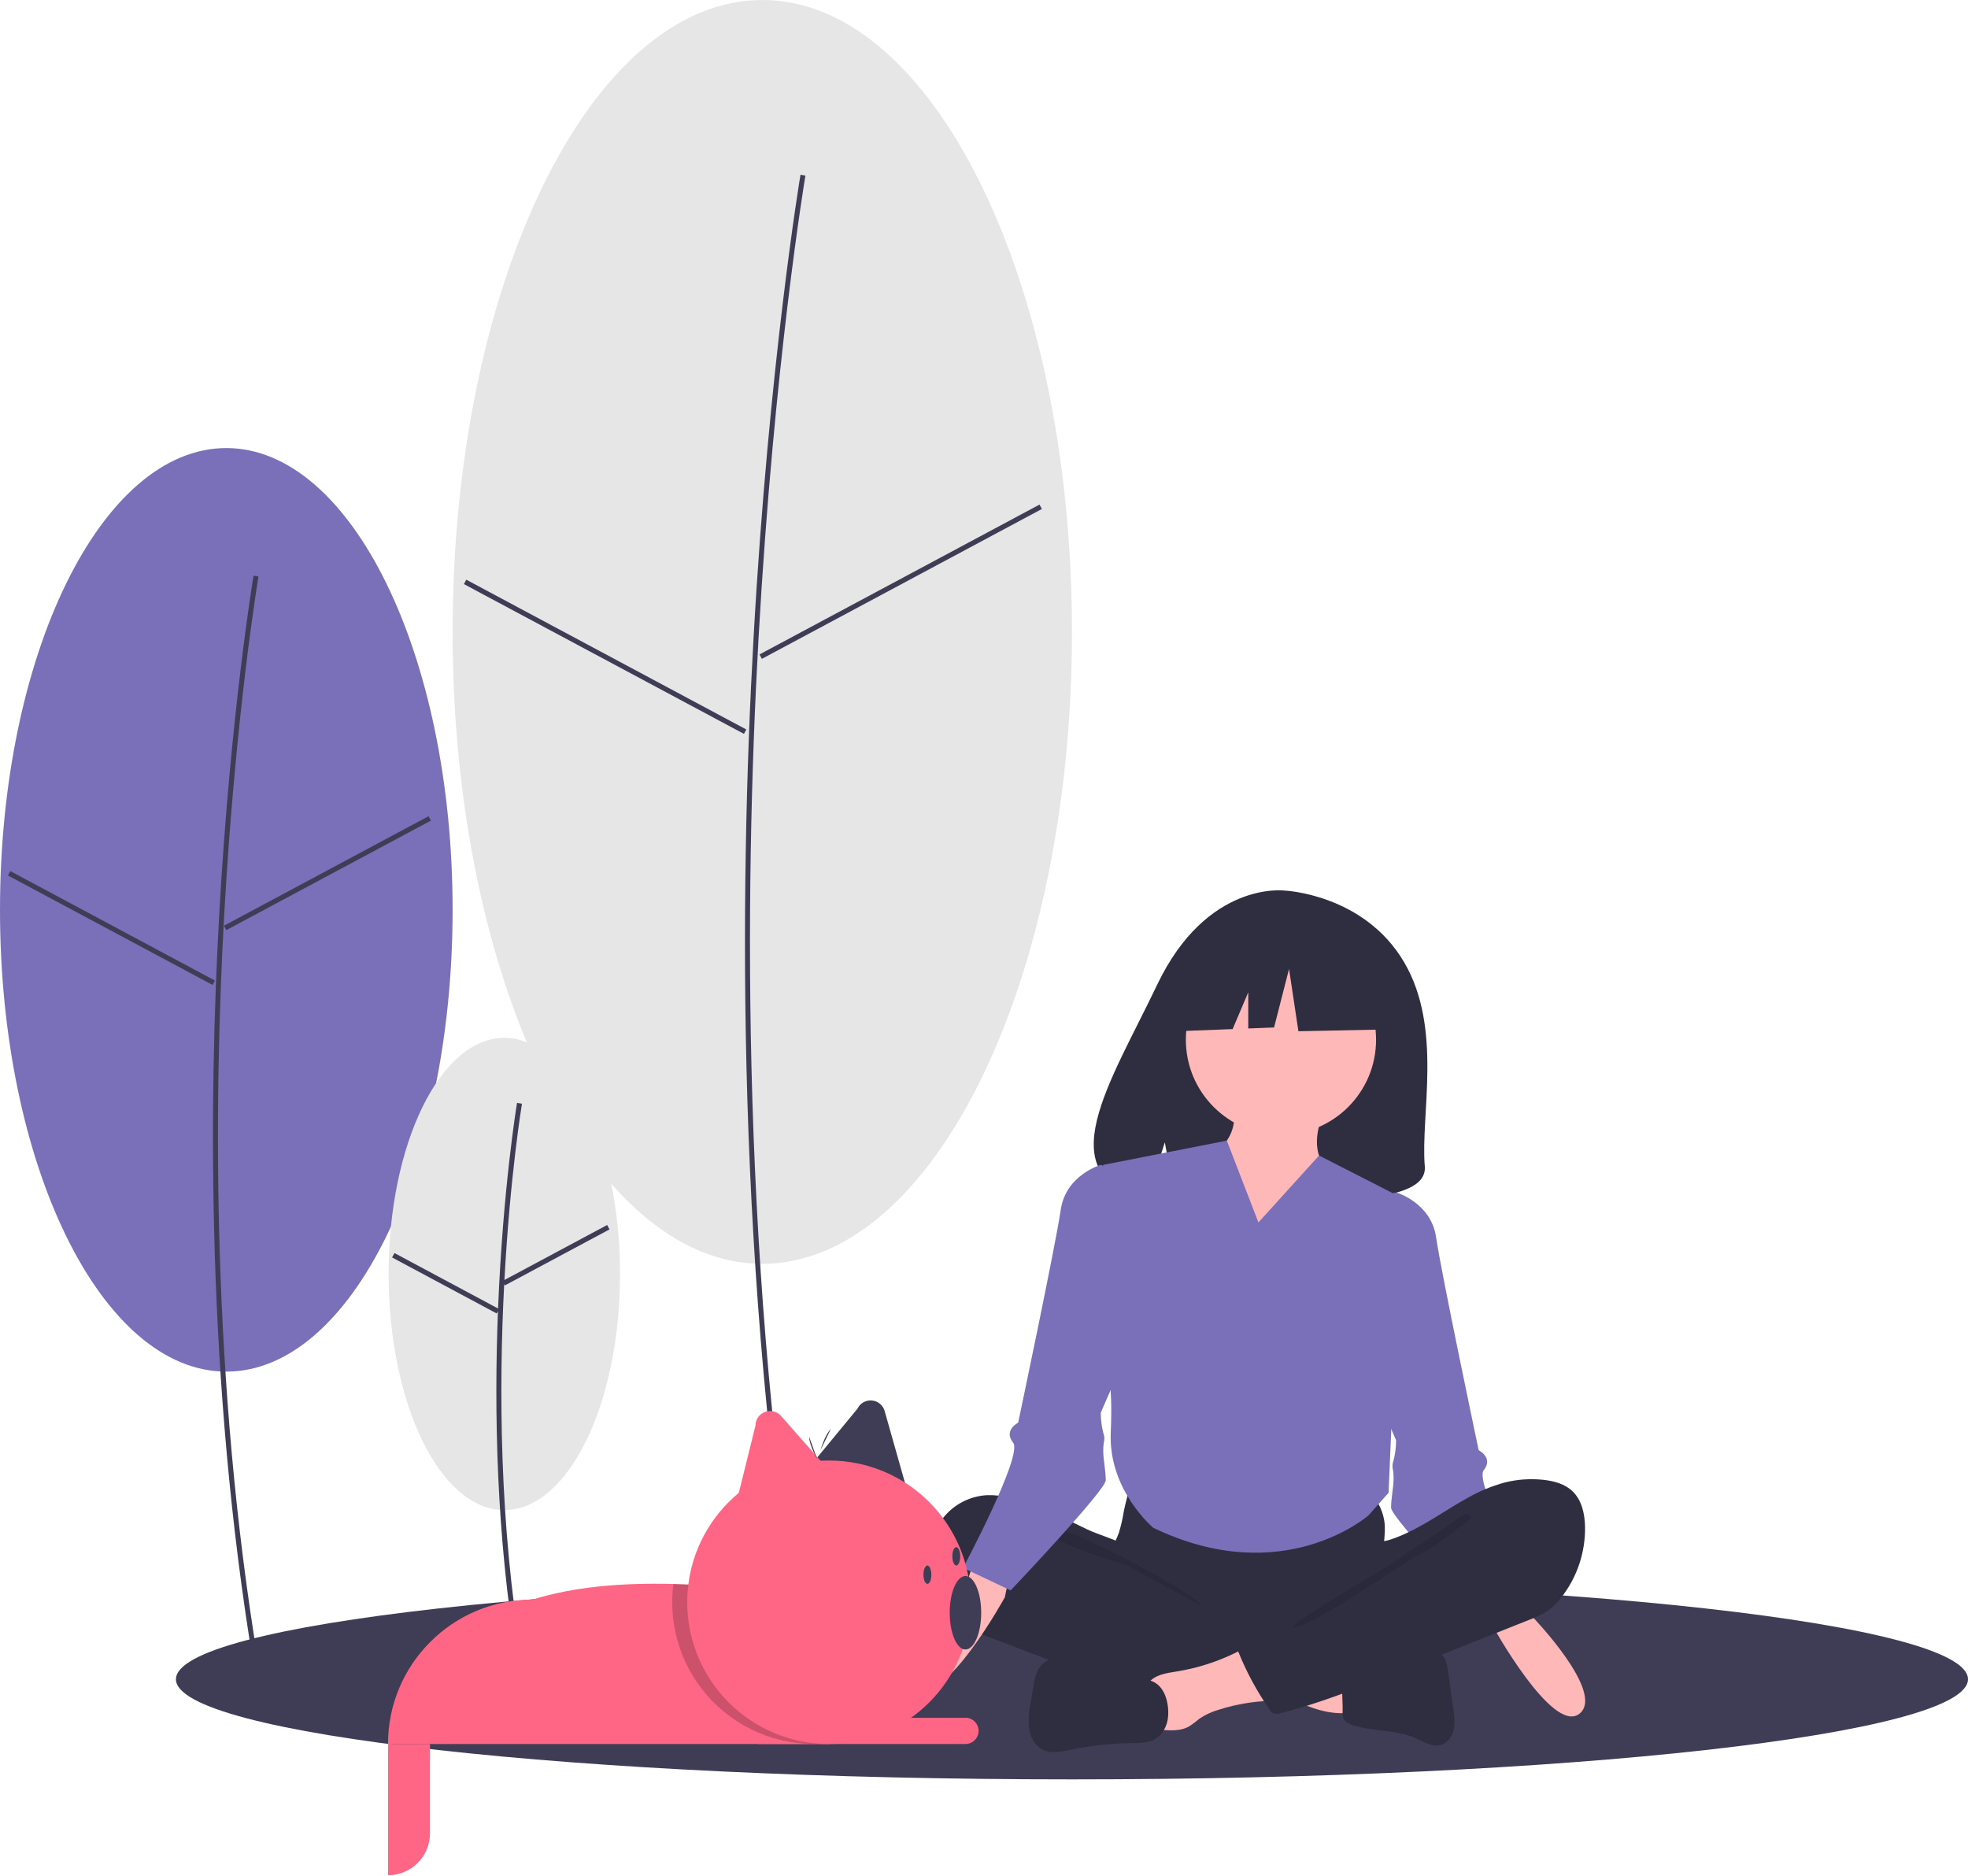
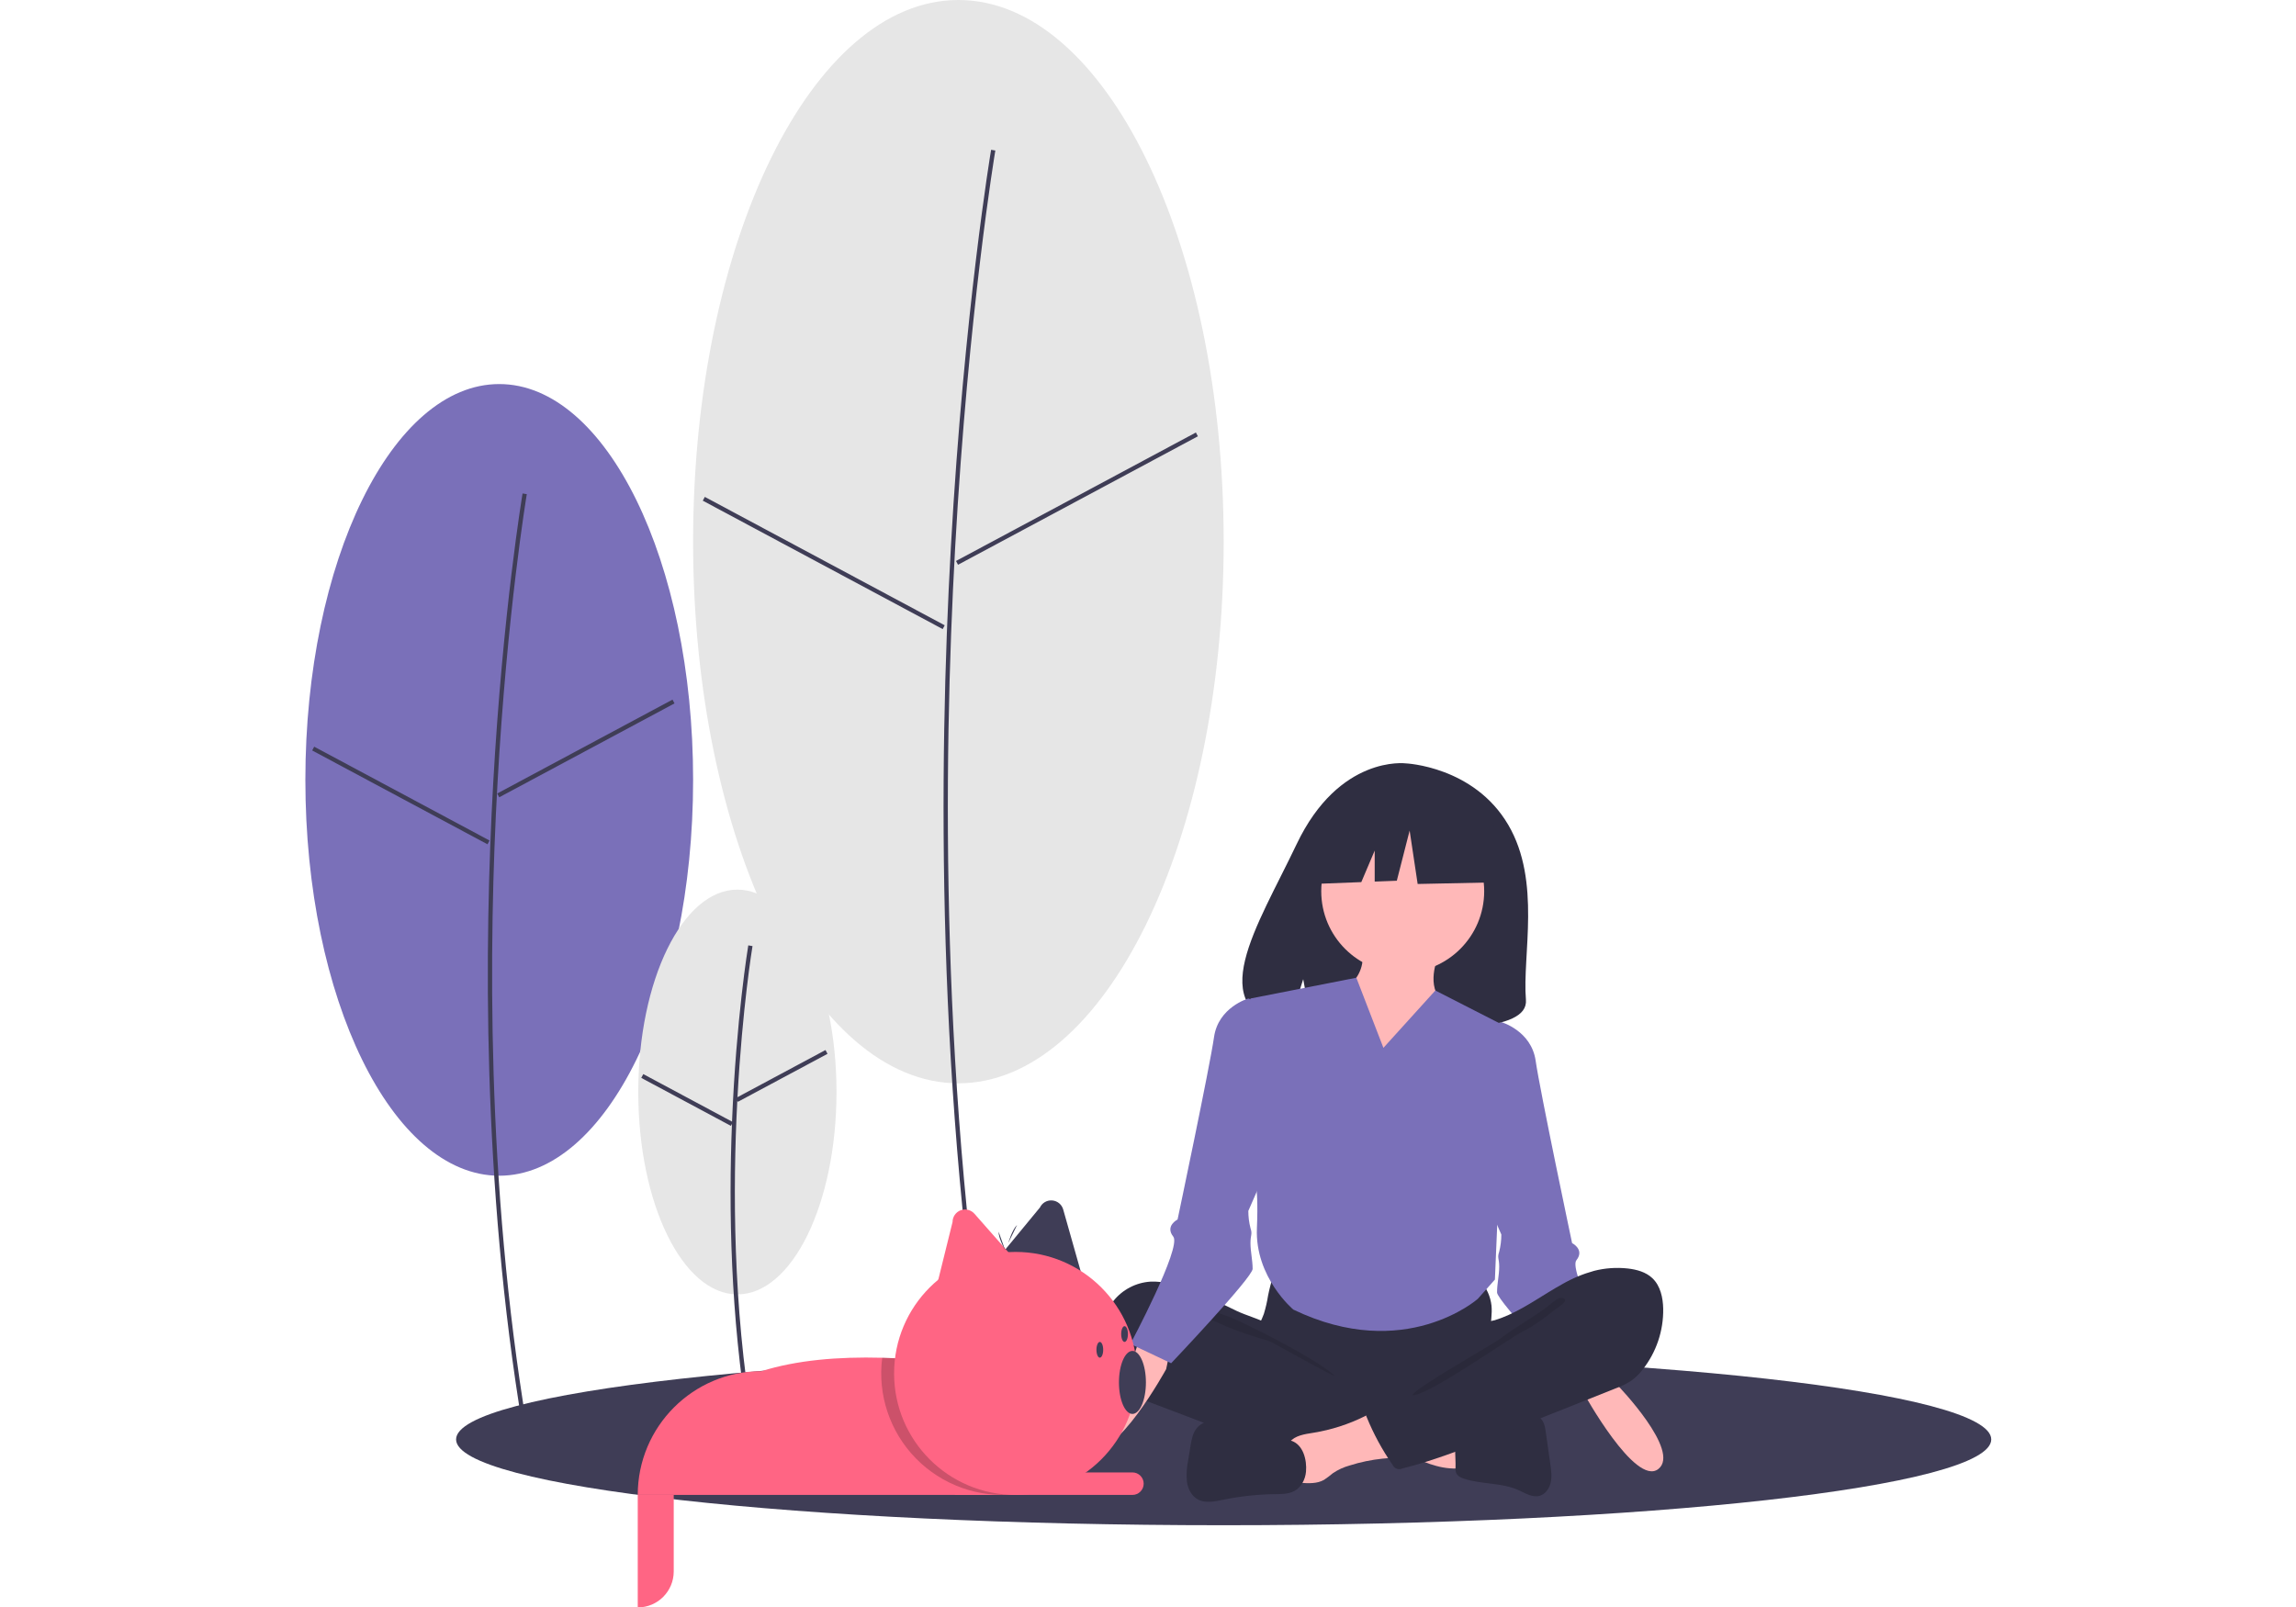
- <svg xmlns="http://www.w3.org/2000/svg" data-name="Layer 1" width="786.295" height="749.197" viewBox="0 0 786.295 749.197">
-   <ellipse cx="428.295" cy="670.89" rx="358" ry="40" fill="#3f3d56" />
-   <path d="M812.694,702.031l6.174,19.023s29.736,30.721,18.981,39.048-34.884-35.568-34.884-35.568l-4.447-21.476Z" transform="translate(-206.8527 -75.40145)" fill="#ffb8b8" />
-   <path d="M755.647,554.792l9-3s14,4,16,18,17,85,17,85,6,3,2,8,20,50,20,50l-19,9s-38-40-38-44,1-8,1-12-1-4,0-7a32.167,32.167,0,0,0,1-8l-7-16Z" transform="translate(-206.8527 -75.40145)" fill="#7a70b9" />
-   <ellipse cx="90.418" cy="363.498" rx="90.418" ry="184.489" fill="#7a70b9" />
-   <path d="M296.44,440.813c4.51-80.307,13.598-134.551,13.689-135.09l-1.972-.334c-.091.539-9.195,54.871-13.712,135.281-4.169,74.214-5.175,186.467,13.712,299.786l1.973-.328C291.275,627.001,292.279,514.918,296.44,440.813Z" transform="translate(-206.8527 -75.40145)" fill="#3f3d56" />
-   <rect x="291.316" y="423.245" width="92.725" height="2" transform="translate(-367.0872 134.1508) rotate(-28.1569)" fill="#3f3d56" />
-   <rect x="250.382" y="399.802" width="2" height="92.725" transform="translate(-467.4565 381.993) rotate(-61.8584)" fill="#3f3d56" />
-   <ellipse cx="304.565" cy="252.458" rx="123.73" ry="252.458" fill="#e6e6e6" />
-   <path d="M509.915,330.446c6.173-109.911,18.611-184.152,18.736-184.889l-1.972-.334c-.125.738-12.579,75.065-18.759,185.08-5.705,101.538-7.081,255.118,18.759,410.153l1.973-.328C502.844,585.284,504.218,431.875,509.915,330.446Z" transform="translate(-206.8527 -75.40145)" fill="#3f3d56" />
-   <rect x="503.27" y="306.806" width="126.887" height="2" transform="translate(-285.037 228.4522) rotate(-28.1571)" fill="#3f3d56" />
-   <rect x="447.623" y="274.358" width="2" height="126.887" transform="translate(-267.6919 498.664) rotate(-61.8584)" fill="#3f3d56" />
-   <ellipse cx="201.491" cy="508.968" rx="46.229" ry="94.325" fill="#e6e6e6" />
-   <path d="M408.303,588.433l.274.512,41.798-22.372-.943-1.764-41.041,21.967c2.271-41.801,6.916-69.863,7.01-70.415l-1.972-.334c-.102.603-5.621,33.927-7.58,82.145L364.455,576.016,363.512,577.78,405.309,600.152l.499-.933c-1.567,39.797-.689,89.56,7.62,139.41l1.973-.328C406.342,683.949,406.143,629.699,408.303,588.433Z" transform="translate(-206.8527 -75.40145)" fill="#3f3d56" />
-   <path d="M767.884,459.866c-16.074-27.395-47.876-28.672-47.876-28.672s-30.989-3.997-50.868,37.726c-18.529,38.89-44.101,76.439-4.117,85.543l7.222-22.674,4.473,24.362a155.111,155.111,0,0,0,17.108.295c42.82-1.394,83.599.408,82.286-15.091C774.367,520.752,783.35,486.226,767.884,459.866Z" transform="translate(-206.8527 -75.40145)" fill="#2f2e41" />
-   <path d="M655.842,679.301a61.24,61.24,0,0,1-1.949,8.463c-.956,2.712-2.432,5.22-3.307,7.96-2.787,8.734,1.077,18.472,7.247,25.213a40.722,40.722,0,0,0,19.887,11.911c5.566,1.412,11.354,1.615,17.091,1.812,15.885.543,32.178,1.029,47.229-4.12a81.72,81.72,0,0,0,13.722-6.288,10.287,10.287,0,0,0,3.56-2.828c1.148-1.649,1.295-3.786,1.285-5.801-.034-6.792-1.399-13.55-1.075-20.334.18-3.758.877-7.513.534-11.259a20.71,20.71,0,0,0-15.738-17.892c-4.27-.925-8.698-.421-13.046.001a329.789,329.789,0,0,1-33.951,1.531c-11.582-.075-23.093-1.858-34.617-2.044-3.408-.055-3.339,1.005-4.424,4.332A81.605,81.605,0,0,0,655.842,679.301Z" transform="translate(-206.8527 -75.40145)" fill="#2f2e41" />
-   <path d="M610.552,673.78a33.989,33.989,0,0,0-9.533-1.022,24.06,24.06,0,0,0-17.379,9.114,24.491,24.491,0,0,0-4.711,19.177,40.533,40.533,0,0,0,3.777,10.412c2.528,5.175,5.56,10.338,10.241,13.655a39.737,39.737,0,0,0,9.038,4.339l24.65,9.367c3.626,1.378,7.253,2.756,10.915,4.034a211.899,211.899,0,0,0,57.013,11.432c5.919.356,11.928.454,17.702-.905a5.749,5.749,0,0,0,3.625-1.976,6.302,6.302,0,0,0,.81-2.699l1.517-10.711a9.047,9.047,0,0,0-.129-4.515c-.695-1.8-2.437-2.932-4.097-3.895-16.206-9.388-35.128-14.568-48.769-27.453-3.211-3.033-5.899-7.842-9.8-9.902-4.424-2.337-9.635-3.67-14.208-5.823C631.217,681.702,621.387,676.293,610.552,673.78Z" transform="translate(-206.8527 -75.40145)" fill="#2f2e41" />
-   <path d="M635.162,688.22c8.713,2.754,45.498,21.832,51.804,28.493-.845.307-29.52-15.902-30.381-16.162-7.821-2.368-15.686-4.751-23.114-8.216-1.494-.697-9.707-3.973-9.335-5.875C624.555,684.314,633.615,687.731,635.162,688.22Z" transform="translate(-206.8527 -75.40145)" opacity="0.1" />
-   <path d="M743.86,759.842a2.034,2.034,0,0,0,1.381-.41,2.165,2.165,0,0,0,.432-1.603l-.041-14.592c-4.16-1.999-8.813-2.64-13.381-3.256L710.94,737.108c.49.066-3.332,9.258-2.746,10.486,1.033,2.163,8.926,4.08,11.153,5.101C727.091,756.245,735.138,760.148,743.86,759.842Z" transform="translate(-206.8527 -75.40145)" fill="#ffb8b8" />
-   <path d="M676.996,743.187c-4.024.646-8.515,1.218-11.121,4.377-3.305,4.006-1.898,9.979-.321,14.942a6.454,6.454,0,0,0,1.371,2.719c1.076,1.071,2.724,1.227,4.233,1.324,3.67.234,7.575.418,10.781-1.398a47.284,47.284,0,0,0,4.188-3.14,26.743,26.743,0,0,1,7.7-3.551,77.279,77.279,0,0,1,15.456-3.213,23.853,23.853,0,0,0,6.089-1.083,6.774,6.774,0,0,0,4.288-4.199c.743-2.652-.785-5.355-2.251-7.681-1.825-2.897-3.759-5.947-6.481-8.08-3.971-3.111-5.935-.723-9.935,1.268A83.779,83.779,0,0,1,676.996,743.187Z" transform="translate(-206.8527 -75.40145)" fill="#ffb8b8" />
-   <path d="M666.481,746.842l-25.549-7.617a33.562,33.562,0,0,0-9.508-1.858c-3.24.002-6.63,1.074-8.732,3.562-1.981,2.345-2.548,5.551-3.042,8.591l-1.057,6.504a32.945,32.945,0,0,0-.592,9.988c.483,3.314,2.16,6.625,5.076,8.229,3.536,1.946,7.869.995,11.815.182a127.567,127.567,0,0,1,24.212-2.619c3.058-.037,6.266.002,8.968-1.443,3.212-1.717,5.134-5.348,5.464-9C674.039,755.806,672.203,748.548,666.481,746.842Z" transform="translate(-206.8527 -75.40145)" fill="#2f2e41" />
-   <path d="M753.903,740.205c3.312-.586,6.235-2.484,9.409-3.605,4.467-1.577,9.308-1.577,14.041-1.56,1.737.006,3.588.046,5.034,1.017,2.085,1.4,2.619,4.202,2.974,6.702l2.139,15.088c.402,2.838.802,5.752.175,8.548s-2.517,5.492-5.268,6.213c-3.341.876-6.616-1.277-9.771-2.691-7.884-3.534-17.049-2.631-25.27-5.273-1.526-.49-3.16-1.24-3.782-2.728a6.257,6.257,0,0,1-.294-2.607c.141-4.85-.873-11.472.574-16.107C745.165,739.034,750.206,740.205,753.903,740.205Z" transform="translate(-206.8527 -75.40145)" fill="#2f2e41" />
-   <path d="M807.971,667.707A43.998,43.998,0,0,1,823.6,666.63c4.178.464,8.483,1.637,11.534,4.554,3.713,3.55,4.906,9.041,5.006,14.201a44.614,44.614,0,0,1-9.56,28.335,25.588,25.588,0,0,1-5.466,5.307,35.846,35.846,0,0,1-7.112,3.457L762.798,744.446c-14.523,5.778-29.097,11.572-44.245,15.381a3.436,3.436,0,0,1-4.64-1.697,115.669,115.669,0,0,1-12.099-22.324,2.018,2.018,0,0,1-.156-1.672,1.984,1.984,0,0,1,.815-.7l39.046-22.629a39.471,39.471,0,0,0,7.947-5.523,19.897,19.897,0,0,0,4.08-5.73c.809-1.705.885-5.729,1.919-6.989,1.012-1.234,4.475-1.332,6.074-1.818a54.821,54.821,0,0,0,6.612-2.521c8.734-3.941,16.512-9.668,24.885-14.282A63.547,63.547,0,0,1,807.971,667.707Z" transform="translate(-206.8527 -75.40145)" fill="#2f2e41" />
-   <path d="M785.835,684.606c-6.708,5.082-15.394,9.753-22.043,14.969-2.269,1.78-40.095,23.23-40.63,26.079,6.203,1.054,45.715-26.827,51.368-29.609s10.664-6.705,15.63-10.6c1.265-.992,6.629-3.976,2.996-5.085C791.11,679.737,787.346,683.59,785.835,684.606Z" transform="translate(-206.8527 -75.40145)" opacity="0.1" />
-   <circle cx="511.795" cy="415.39" r="38" fill="#ffb8b8" />
-   <path d="M734.647,522.792s-6,15,5,21-34,54-34,54l-20-58s17-6,14-22Z" transform="translate(-206.8527 -75.40145)" fill="#ffb8b8" />
-   <path d="M709.647,563.792l24.218-26.736,32.782,16.736-5,118-8,9s-34,30-86,5c0,0-18-15-17-38s-2-26-2-26l-1-81,49.371-9.688Z" transform="translate(-206.8527 -75.40145)" fill="#7a70b9" />
-   <path d="M598.6,691.031l-6.174,19.023S562.69,740.775,573.445,749.102s34.884-35.568,34.884-35.568l4.447-21.476Z" transform="translate(-206.8527 -75.40145)" fill="#ffb8b8" />
-   <path d="M655.647,543.792l-9-3s-14,4-16,18-17,85-17,85-6,3-2,8-20,50-20,50l19,9s38-40,38-44-1-8-1-12,1-4,0-7a32.167,32.167,0,0,1-1-8l7-16Z" transform="translate(-206.8527 -75.40145)" fill="#7a70b9" />
-   <polygon points="553.925 381.823 522.506 365.224 479.119 372.014 470.142 412.005 492.488 411.138 498.73 396.446 498.73 410.895 509.041 410.495 515.026 387.105 518.766 412.005 555.421 411.25 553.925 381.823" fill="#2f2e41" />
-   <path d="M538.057,714.482v57.68h-176.18a57.683,57.683,0,0,1,57.68-57.68c16.52-5.15,35.62-6.79,56.34-6.25C495.447,708.732,516.437,711.182,538.057,714.482Z" transform="translate(-206.8527 -75.40145)" fill="#ff6584" />
-   <path d="M306.037,684.178h82.847a5.244,5.244,0,0,1,5.244,5.244v0a5.244,5.244,0,0,1-5.244,5.244H306.037a0,0,0,0,1,0,0v-10.487A0,0,0,0,1,306.037,684.178Z" fill="#3f3d56" />
-   <path d="M527.238,665.12l22.206-26.918a5.829,5.829,0,0,1,10.865.931l8.757,30.918Z" transform="translate(-206.8527 -75.40145)" fill="#3f3d56" />
-   <path d="M500.305,678.829l8.39-33.872a5.829,5.829,0,0,1,10.2-3.857l21.261,24.096Z" transform="translate(-206.8527 -75.40145)" fill="#ff6584" />
-   <path d="M155.024,696.762h16.779a0,0,0,0,1,0,0v35.656a16.779,16.779,0,0,1-16.779,16.779h0a0,0,0,0,1,0,0V696.762A0,0,0,0,1,155.024,696.762Z" fill="#ff6584" />
-   <path d="M302.891,686.275h82.847a5.244,5.244,0,0,1,5.244,5.244v0a5.244,5.244,0,0,1-5.244,5.244H302.891a0,0,0,0,1,0,0V686.275A0,0,0,0,1,302.891,686.275Z" fill="#ff6584" />
-   <path d="M538.057,714.482v57.36a56.645,56.645,0,0,1-62.16-63.61C495.447,708.732,516.437,711.182,538.057,714.482Z" transform="translate(-206.8527 -75.40145)" opacity="0.2" />
-   <circle cx="331.206" cy="640.132" r="56.63" fill="#ff6584" />
-   <ellipse cx="385.738" cy="644.327" rx="6.292" ry="14.682" fill="#3f3d56" />
-   <ellipse cx="370.532" cy="629.121" rx="1.573" ry="3.67" fill="#3f3d56" />
-   <ellipse cx="382.068" cy="621.78" rx="1.573" ry="3.67" fill="#3f3d56" />
-   <path d="M533.307,658.273s-3.147-5.475-3.147-8.815" transform="translate(-206.8527 -75.40145)" fill="#3f3d56" />
-   <path d="M534.692,654.732s1.715-6.078,4.103-8.413" transform="translate(-206.8527 -75.40145)" fill="#3f3d56" />
+ <svg xmlns="http://www.w3.org/2000/svg" xmlns:xlink="http://www.w3.org/1999/xlink" width="500px" height="350px" viewBox="0 0 367 350" version="1.1">
+   <defs>
+     <filter id="alpha" filterUnits="objectBoundingBox" x="0%" y="0%" width="100%" height="100%">
+       <feColorMatrix type="matrix" in="SourceGraphic" values="0 0 0 0 1 0 0 0 0 1 0 0 0 0 1 0 0 0 1 0" />
+     </filter>
+     <mask id="mask0">
+       <g filter="url(#alpha)">
+         <rect x="0" y="0" width="367" height="350" style="fill:rgb(0%,0%,0%);fill-opacity:0.102;stroke:none;" />
+       </g>
+     </mask>
+     <clipPath id="clip1">
+       <rect x="0" y="0" width="367" height="350" />
+     </clipPath>
+     <g id="surface5" clip-path="url(#clip1)">
+       <path style=" stroke:none;fill-rule:nonzero;fill:rgb(0%,0%,0%);fill-opacity:1;" d="M 199.988 286.363 C 204.055 287.652 221.23 296.566 224.176 299.68 C 223.781 299.82 210.391 292.246 209.988 292.125 C 206.336 291.02 202.664 289.906 199.195 288.285 C 198.5 287.961 194.664 286.43 194.84 285.543 C 195.035 284.539 199.266 286.137 199.988 286.363 Z M 199.988 286.363 " />
+     </g>
+     <mask id="mask1">
+       <g filter="url(#alpha)">
+         <rect x="0" y="0" width="367" height="350" style="fill:rgb(0%,0%,0%);fill-opacity:0.102;stroke:none;" />
+       </g>
+     </mask>
+     <clipPath id="clip2">
+       <rect x="0" y="0" width="367" height="350" />
+     </clipPath>
+     <g id="surface8" clip-path="url(#clip2)">
+       <path style=" stroke:none;fill-rule:nonzero;fill:rgb(0%,0%,0%);fill-opacity:1;" d="M 270.34 284.676 C 267.207 287.051 263.152 289.234 260.047 291.672 C 258.988 292.5 241.324 302.523 241.074 303.855 C 243.973 304.348 262.422 291.32 265.062 290.02 C 267.699 288.723 270.039 286.887 272.359 285.066 C 272.949 284.605 275.453 283.211 273.758 282.691 C 272.801 282.398 271.043 284.199 270.34 284.676 Z M 270.34 284.676 " />
+     </g>
+     <mask id="mask2">
+       <g filter="url(#alpha)">
+         <rect x="0" y="0" width="367" height="350" style="fill:rgb(0%,0%,0%);fill-opacity:0.2;stroke:none;" />
+       </g>
+     </mask>
+     <clipPath id="clip3">
+       <rect x="0" y="0" width="367" height="350" />
+     </clipPath>
+     <g id="surface11" clip-path="url(#clip3)">
+       <path style=" stroke:none;fill-rule:nonzero;fill:rgb(0%,0%,0%);fill-opacity:1;" d="M 154.645 298.637 L 154.645 325.438 C 146.594 326.297 138.594 323.414 132.934 317.617 C 127.277 311.82 124.582 303.75 125.621 295.715 C 134.75 295.949 144.551 297.094 154.645 298.637 Z M 154.645 298.637 " />
+     </g>
+   </defs>
+   <g id="surface1">
+     <path style=" stroke:none;fill-rule:nonzero;fill:rgb(24.706%,23.922%,33.725%);fill-opacity:1;" d="M 367.137 313.5 C 367.137 303.176 292.297 294.809 199.98 294.809 C 107.66 294.809 32.82 303.176 32.82 313.5 C 32.82 323.824 107.66 332.191 199.98 332.191 C 292.297 332.191 367.137 323.824 367.137 313.5 Z M 367.137 313.5 " />
+     <path style=" stroke:none;fill-rule:nonzero;fill:rgb(100%,72.157%,72.157%);fill-opacity:1;" d="M 282.879 292.816 L 285.762 301.707 C 285.762 301.707 299.648 316.062 294.625 319.953 C 289.605 323.844 278.336 303.332 278.336 303.332 L 276.262 293.297 Z M 282.879 292.816 " />
+     <path style=" stroke:none;fill-rule:nonzero;fill:rgb(47.843%,43.922%,72.549%);fill-opacity:1;" d="M 256.242 224.016 L 260.445 222.613 C 260.445 222.613 266.984 224.48 267.918 231.023 C 268.852 237.566 275.855 270.742 275.855 270.742 C 275.855 270.742 278.656 272.145 276.789 274.48 C 274.922 276.816 286.125 297.848 286.125 297.848 L 277.254 302.051 C 277.254 302.051 259.512 283.359 259.512 281.492 C 259.512 279.621 259.98 277.754 259.98 275.883 C 259.98 274.016 259.512 274.016 259.98 272.613 C 260.289 271.391 260.449 270.133 260.445 268.875 L 257.176 261.398 Z M 256.242 224.016 " />
+     <path style=" stroke:none;fill-rule:nonzero;fill:rgb(47.843%,43.922%,72.549%);fill-opacity:1;" d="M 84.438 169.859 C 84.438 122.246 65.535 83.648 42.219 83.648 C 18.902 83.648 0 122.246 0 169.859 C 0 217.473 18.902 256.07 42.219 256.07 C 65.535 256.07 84.438 217.473 84.438 169.859 Z M 84.438 169.859 " />
+     <path style=" stroke:none;fill-rule:nonzero;fill:rgb(24.706%,23.922%,33.725%);fill-opacity:1;" d="M 41.832 170.754 C 43.938 133.227 48.18 107.879 48.223 107.625 L 47.301 107.473 C 47.258 107.723 43.008 133.109 40.898 170.688 C 38.953 205.367 38.484 257.82 47.301 310.773 L 48.223 310.621 C 39.418 257.758 39.887 205.383 41.832 170.754 Z M 41.832 170.754 " />
+     <path style=" stroke:none;fill-rule:nonzero;fill:rgb(24.706%,23.922%,33.725%);fill-opacity:1;" d="M 41.781 172.82 L 79.949 152.375 L 80.391 153.199 L 42.219 173.645 Z M 41.781 172.82 " />
+     <path style=" stroke:none;fill-rule:nonzero;fill:rgb(24.706%,23.922%,33.725%);fill-opacity:1;" d="M 1.484 163.449 L 1.922 162.625 L 40.102 183.059 L 39.66 183.883 Z M 1.484 163.449 " />
+     <path style=" stroke:none;fill-rule:nonzero;fill:rgb(90.196%,90.196%,90.196%);fill-opacity:1;" d="M 199.98 117.973 C 199.98 52.816 174.113 0 142.207 0 C 110.301 0 84.438 52.816 84.438 117.973 C 84.438 183.125 110.301 235.941 142.207 235.941 C 174.113 235.941 199.98 183.125 199.98 117.973 Z M 199.98 117.973 " />
+     <path style=" stroke:none;fill-rule:nonzero;fill:rgb(24.706%,23.922%,33.725%);fill-opacity:1;" d="M 141.508 119.18 C 144.387 67.82 150.195 33.129 150.254 32.781 L 149.332 32.625 C 149.273 32.973 143.461 67.703 140.574 119.113 C 137.91 166.559 137.27 238.328 149.332 310.773 L 150.254 310.621 C 138.203 238.262 138.848 166.578 141.508 119.18 Z M 141.508 119.18 " />
+     <path style=" stroke:none;fill-rule:nonzero;fill:rgb(24.706%,23.922%,33.725%);fill-opacity:1;" d="M 141.688 122.18 L 193.926 94.199 L 194.363 95.023 L 142.129 123.004 Z M 141.688 122.18 " />
+     <path style=" stroke:none;fill-rule:nonzero;fill:rgb(24.706%,23.922%,33.725%);fill-opacity:1;" d="M 86.547 109.047 L 86.988 108.223 L 139.23 136.188 L 138.789 137.012 Z M 86.547 109.047 " />
+     <path style=" stroke:none;fill-rule:nonzero;fill:rgb(90.196%,90.196%,90.196%);fill-opacity:1;" d="M 115.664 237.836 C 115.664 213.492 106 193.758 94.082 193.758 C 82.16 193.758 72.496 213.492 72.496 237.836 C 72.496 262.18 82.16 281.914 94.082 281.914 C 106 281.914 115.664 262.18 115.664 237.836 Z M 115.664 237.836 " />
+     <path style=" stroke:none;fill-rule:nonzero;fill:rgb(24.706%,23.922%,33.725%);fill-opacity:1;" d="M 94.062 239.734 L 94.188 239.973 L 113.707 229.52 L 113.266 228.695 L 94.102 238.961 C 95.164 219.426 97.332 206.312 97.375 206.055 L 96.453 205.898 C 96.406 206.184 93.828 221.754 92.914 244.285 L 73.586 233.934 L 73.148 234.758 L 92.664 245.211 L 92.898 244.773 C 92.164 263.371 92.574 286.625 96.453 309.918 L 97.375 309.766 C 93.145 284.367 93.051 259.016 94.062 239.734 Z M 94.062 239.734 " />
+     <path style=" stroke:none;fill-rule:nonzero;fill:rgb(18.431%,18.039%,25.49%);fill-opacity:1;" d="M 261.957 179.656 C 254.453 166.855 239.602 166.258 239.602 166.258 C 239.602 166.258 225.133 164.391 215.852 183.887 C 207.199 202.059 195.262 219.605 213.93 223.859 L 217.301 213.266 L 219.391 224.648 C 222.047 224.844 224.715 224.887 227.379 224.785 C 247.371 224.137 266.414 224.977 265.801 217.734 C 264.984 208.109 269.18 191.973 261.957 179.656 Z M 261.957 179.656 " />
+     <path style=" stroke:none;fill-rule:nonzero;fill:rgb(18.431%,18.039%,25.49%);fill-opacity:1;" d="M 209.645 282.195 C 209.434 283.535 209.129 284.855 208.734 286.152 C 208.285 287.418 207.598 288.59 207.188 289.871 C 205.887 293.953 207.691 298.504 210.574 301.652 C 213.062 304.367 216.289 306.301 219.859 307.219 C 222.457 307.879 225.16 307.973 227.84 308.066 C 235.254 308.32 242.863 308.547 249.891 306.141 C 252.113 305.359 254.258 304.375 256.297 303.203 C 256.941 302.891 257.512 302.438 257.961 301.879 C 258.496 301.109 258.566 300.109 258.559 299.168 C 258.543 295.996 257.906 292.836 258.059 289.668 C 258.141 287.91 258.469 286.156 258.309 284.406 C 257.867 280.348 254.926 277.004 250.957 276.047 C 248.965 275.613 246.898 275.848 244.867 276.047 C 239.598 276.559 234.309 276.797 229.016 276.762 C 223.605 276.727 218.234 275.895 212.852 275.805 C 211.262 275.781 211.293 276.277 210.785 277.832 C 210.32 279.262 209.938 280.719 209.645 282.195 Z M 209.645 282.195 " />
+     <path style=" stroke:none;fill-rule:nonzero;fill:rgb(18.431%,18.039%,25.49%);fill-opacity:1;" d="M 188.496 279.617 C 187.043 279.246 185.543 279.086 184.043 279.137 C 180.859 279.34 177.906 280.887 175.93 283.398 C 173.973 285.941 173.176 289.195 173.73 292.359 C 174.094 294.055 174.688 295.691 175.496 297.223 C 176.676 299.641 178.09 302.055 180.277 303.605 C 181.59 304.457 183.008 305.137 184.496 305.633 L 196.004 310.008 C 197.699 310.652 199.391 311.297 201.102 311.895 C 209.688 314.891 218.645 316.688 227.723 317.234 C 230.484 317.402 233.293 317.449 235.988 316.812 C 236.648 316.727 237.25 316.398 237.68 315.891 C 237.898 315.504 238.031 315.074 238.059 314.629 L 238.766 309.625 C 238.926 308.926 238.906 308.203 238.707 307.516 C 238.383 306.672 237.57 306.145 236.793 305.695 C 229.227 301.309 220.391 298.887 214.023 292.867 C 212.523 291.449 211.27 289.203 209.445 288.238 C 207.383 287.148 204.949 286.523 202.812 285.516 C 198.145 283.316 193.555 280.789 188.496 279.617 Z M 188.496 279.617 " />
+     <use xlink:href="#surface5" mask="url(#mask0)" />
+     <path style=" stroke:none;fill-rule:nonzero;fill:rgb(100%,72.157%,72.157%);fill-opacity:1;" d="M 250.738 319.832 C 250.973 319.848 251.199 319.781 251.387 319.641 C 251.551 319.426 251.621 319.156 251.586 318.891 L 251.566 312.074 C 249.625 311.137 247.453 310.84 245.32 310.551 L 235.367 309.207 C 235.598 309.238 233.812 313.535 234.086 314.109 C 234.57 315.121 238.254 316.016 239.293 316.492 C 242.91 318.152 246.668 319.977 250.738 319.832 Z M 250.738 319.832 " />
+     <path style=" stroke:none;fill-rule:nonzero;fill:rgb(100%,72.157%,72.157%);fill-opacity:1;" d="M 219.52 312.051 C 217.641 312.352 215.543 312.617 214.328 314.094 C 212.785 315.965 213.441 318.758 214.176 321.078 C 214.285 321.547 214.508 321.98 214.816 322.348 C 215.32 322.848 216.09 322.922 216.793 322.965 C 218.508 323.074 220.332 323.16 221.828 322.312 C 222.508 321.859 223.16 321.371 223.781 320.844 C 224.887 320.105 226.098 319.543 227.379 319.188 C 229.727 318.441 232.145 317.938 234.594 317.684 C 235.562 317.641 236.516 317.469 237.438 317.18 C 238.375 316.871 239.113 316.148 239.441 315.219 C 239.789 313.977 239.074 312.715 238.391 311.629 C 237.539 310.273 236.633 308.848 235.363 307.852 C 233.508 306.398 232.594 307.516 230.723 308.445 C 227.191 310.203 223.414 311.422 219.52 312.051 Z M 219.52 312.051 " />
+     <path style=" stroke:none;fill-rule:nonzero;fill:rgb(18.431%,18.039%,25.49%);fill-opacity:1;" d="M 214.609 313.758 L 202.68 310.199 C 201.25 309.695 199.754 309.402 198.242 309.328 C 196.727 309.332 195.145 309.832 194.164 310.992 C 193.238 312.09 192.973 313.586 192.742 315.008 L 192.25 318.047 C 191.922 319.582 191.828 321.156 191.973 322.715 C 192.199 324.266 192.984 325.812 194.344 326.562 C 195.996 327.469 198.02 327.027 199.859 326.645 C 203.582 325.879 207.367 325.469 211.164 325.422 C 212.594 325.406 214.09 325.422 215.352 324.746 C 216.852 323.945 217.75 322.25 217.906 320.543 C 218.141 317.945 217.281 314.555 214.609 313.758 Z M 214.609 313.758 " />
+     <path style=" stroke:none;fill-rule:nonzero;fill:rgb(18.431%,18.039%,25.49%);fill-opacity:1;" d="M 255.43 310.656 C 256.977 310.383 258.34 309.496 259.824 308.973 C 261.91 308.234 264.168 308.234 266.379 308.242 C 267.191 308.246 268.055 308.262 268.73 308.719 C 269.703 309.371 269.953 310.68 270.117 311.848 L 271.117 318.898 C 271.305 320.227 271.492 321.586 271.199 322.895 C 270.906 324.199 270.023 325.461 268.738 325.797 C 267.18 326.207 265.648 325.199 264.176 324.539 C 260.496 322.891 256.215 323.312 252.375 322.078 C 251.664 321.848 250.902 321.496 250.609 320.801 C 250.48 320.41 250.434 319.996 250.473 319.582 C 250.539 317.316 250.066 314.223 250.742 312.055 C 251.348 310.109 253.703 310.656 255.43 310.656 Z M 255.43 310.656 " />
+     <path style=" stroke:none;fill-rule:nonzero;fill:rgb(18.431%,18.039%,25.49%);fill-opacity:1;" d="M 280.676 276.777 C 283.059 276.176 285.531 276.004 287.973 276.273 C 289.922 276.492 291.934 277.039 293.359 278.402 C 295.09 280.062 295.648 282.629 295.695 285.039 C 295.773 289.836 294.195 294.512 291.23 298.281 C 290.508 299.23 289.648 300.066 288.68 300.758 C 287.637 301.418 286.52 301.961 285.359 302.375 L 259.582 312.637 C 252.801 315.336 245.996 318.047 238.922 319.824 C 238.531 320.016 238.082 320.039 237.672 319.887 C 237.266 319.738 236.934 319.43 236.758 319.031 C 234.496 315.773 232.602 312.273 231.109 308.602 C 230.973 308.363 230.945 308.078 231.035 307.82 C 231.129 307.676 231.262 307.562 231.414 307.492 L 249.648 296.918 C 250.984 296.215 252.23 295.348 253.359 294.336 C 254.148 293.566 254.793 292.66 255.262 291.66 C 255.641 290.863 255.676 288.984 256.16 288.395 C 256.633 287.816 258.25 287.77 258.996 287.543 C 260.047 287.219 261.078 286.824 262.082 286.367 C 266.16 284.523 269.793 281.848 273.703 279.691 C 275.891 278.426 278.234 277.449 280.676 276.777 Z M 280.676 276.777 " />
+     <use xlink:href="#surface8" mask="url(#mask1)" />
+     <path style=" stroke:none;fill-rule:nonzero;fill:rgb(100%,72.157%,72.157%);fill-opacity:1;" d="M 256.711 194.109 C 256.711 203.914 248.766 211.863 238.969 211.863 C 229.168 211.863 221.227 203.914 221.227 194.109 C 221.227 184.301 229.168 176.352 238.969 176.352 C 248.766 176.352 256.711 184.301 256.711 194.109 Z M 256.711 194.109 " />
+     <path style=" stroke:none;fill-rule:nonzero;fill:rgb(100%,72.157%,72.157%);fill-opacity:1;" d="M 246.438 209.062 C 246.438 209.062 243.637 216.07 248.773 218.875 C 253.91 221.676 232.898 244.109 232.898 244.109 L 223.559 217.004 C 223.559 217.004 231.496 214.199 230.098 206.723 Z M 246.438 209.062 " />
+     <path style=" stroke:none;fill-rule:nonzero;fill:rgb(47.843%,43.922%,72.549%);fill-opacity:1;" d="M 234.766 228.219 L 246.074 215.727 L 261.379 223.547 L 259.047 278.688 L 255.309 282.895 C 255.309 282.895 239.434 296.91 215.156 285.23 C 215.156 285.23 206.75 278.219 207.219 267.473 C 207.684 256.723 206.285 255.324 206.285 255.324 L 205.816 217.473 L 228.867 212.945 Z M 234.766 228.219 " />
+     <path style=" stroke:none;fill-rule:nonzero;fill:rgb(100%,72.157%,72.157%);fill-opacity:1;" d="M 182.914 287.676 L 180.031 296.566 C 180.031 296.566 166.148 310.922 171.168 314.812 C 176.191 318.703 187.457 298.191 187.457 298.191 L 189.535 288.156 Z M 182.914 287.676 " />
+     <path style=" stroke:none;fill-rule:nonzero;fill:rgb(47.843%,43.922%,72.549%);fill-opacity:1;" d="M 209.551 218.875 L 205.348 217.473 C 205.348 217.473 198.812 219.34 197.879 225.883 C 196.945 232.426 189.941 265.602 189.941 265.602 C 189.941 265.602 187.141 267.004 189.008 269.34 C 190.875 271.676 179.668 292.707 179.668 292.707 L 188.539 296.91 C 188.539 296.91 206.285 278.219 206.285 276.352 C 206.285 274.48 205.816 272.613 205.816 270.742 C 205.816 268.875 206.285 268.875 205.816 267.473 C 205.504 266.25 205.348 264.996 205.348 263.734 L 208.617 256.258 Z M 209.551 218.875 " />
+     <path style=" stroke:none;fill-rule:nonzero;fill:rgb(18.431%,18.039%,25.49%);fill-opacity:1;" d="M 258.641 178.422 L 243.969 170.664 L 223.711 173.84 L 219.52 192.527 L 229.953 192.121 L 232.867 185.254 L 232.867 192.008 L 237.684 191.82 L 240.477 180.891 L 242.223 192.527 L 259.336 192.172 Z M 258.641 178.422 " />
+     <path style=" stroke:none;fill-rule:nonzero;fill:rgb(100%,39.608%,51.765%);fill-opacity:1;" d="M 154.645 298.637 L 154.645 325.59 L 72.383 325.59 C 72.387 310.703 84.441 298.637 99.316 298.637 C 107.031 296.23 115.949 295.461 125.621 295.715 C 134.75 295.949 144.551 297.094 154.645 298.637 Z M 154.645 298.637 " />
+     <path style=" stroke:none;fill-rule:nonzero;fill:rgb(24.706%,23.922%,33.725%);fill-opacity:1;" d="M 142.895 319.711 L 181.578 319.711 C 182.93 319.711 184.027 320.805 184.027 322.16 C 184.027 323.512 182.93 324.609 181.578 324.609 L 142.895 324.609 Z M 142.895 319.711 " />
+     <path style=" stroke:none;fill-rule:nonzero;fill:rgb(24.706%,23.922%,33.725%);fill-opacity:1;" d="M 149.594 275.57 L 159.965 262.992 C 160.453 261.969 161.523 261.355 162.648 261.453 C 163.777 261.551 164.727 262.336 165.035 263.426 L 169.125 277.875 Z M 149.594 275.57 " />
+     <path style=" stroke:none;fill-rule:nonzero;fill:rgb(100%,39.608%,51.765%);fill-opacity:1;" d="M 137.02 281.977 L 140.938 266.148 C 140.938 265.016 141.637 264 142.695 263.598 C 143.754 263.199 144.949 263.496 145.699 264.344 L 155.625 275.605 Z M 137.02 281.977 " />
+     <path style=" stroke:none;fill-rule:nonzero;fill:rgb(100%,39.608%,51.765%);fill-opacity:1;" d="M 72.383 325.59 L 80.219 325.59 L 80.219 342.25 C 80.219 346.582 76.711 350.094 72.383 350.094 Z M 72.383 325.59 " />
+     <path style=" stroke:none;fill-rule:nonzero;fill:rgb(100%,39.608%,51.765%);fill-opacity:1;" d="M 141.426 320.688 L 180.109 320.688 C 181.461 320.688 182.559 321.785 182.559 323.141 C 182.559 324.492 181.461 325.59 180.109 325.59 L 141.426 325.59 Z M 141.426 320.688 " />
+     <use xlink:href="#surface11" mask="url(#mask2)" />
+     <path style=" stroke:none;fill-rule:nonzero;fill:rgb(100%,39.608%,51.765%);fill-opacity:1;" d="M 181.09 299.129 C 181.09 313.742 169.25 325.59 154.648 325.59 C 140.043 325.59 128.207 313.742 128.207 299.129 C 128.207 284.512 140.043 272.664 154.648 272.664 C 169.25 272.664 181.09 284.512 181.09 299.129 Z M 181.09 299.129 " />
+     <path style=" stroke:none;fill-rule:nonzero;fill:rgb(24.706%,23.922%,33.725%);fill-opacity:1;" d="M 183.047 301.086 C 183.047 297.297 181.73 294.227 180.109 294.227 C 178.488 294.227 177.172 297.297 177.172 301.086 C 177.172 304.875 178.488 307.949 180.109 307.949 C 181.73 307.949 183.047 304.875 183.047 301.086 Z M 183.047 301.086 " />
+     <path style=" stroke:none;fill-rule:nonzero;fill:rgb(24.706%,23.922%,33.725%);fill-opacity:1;" d="M 173.742 293.98 C 173.742 293.035 173.414 292.266 173.008 292.266 C 172.605 292.266 172.273 293.035 172.273 293.98 C 172.273 294.93 172.605 295.695 173.008 295.695 C 173.414 295.695 173.742 294.93 173.742 293.98 Z M 173.742 293.98 " />
+     <path style=" stroke:none;fill-rule:nonzero;fill:rgb(24.706%,23.922%,33.725%);fill-opacity:1;" d="M 179.129 290.551 C 179.129 289.605 178.801 288.836 178.395 288.836 C 177.988 288.836 177.66 289.605 177.66 290.551 C 177.66 291.5 177.988 292.266 178.395 292.266 C 178.801 292.266 179.129 291.5 179.129 290.551 Z M 179.129 290.551 " />
+     <path style=" stroke:none;fill-rule:nonzero;fill:rgb(24.706%,23.922%,33.725%);fill-opacity:1;" d="M 152.43 272.371 C 152.43 272.371 150.957 269.812 150.957 268.25 " />
+     <path style=" stroke:none;fill-rule:nonzero;fill:rgb(24.706%,23.922%,33.725%);fill-opacity:1;" d="M 153.074 270.715 C 153.074 270.715 153.875 267.875 154.992 266.785 " />
+   </g>
</svg>
